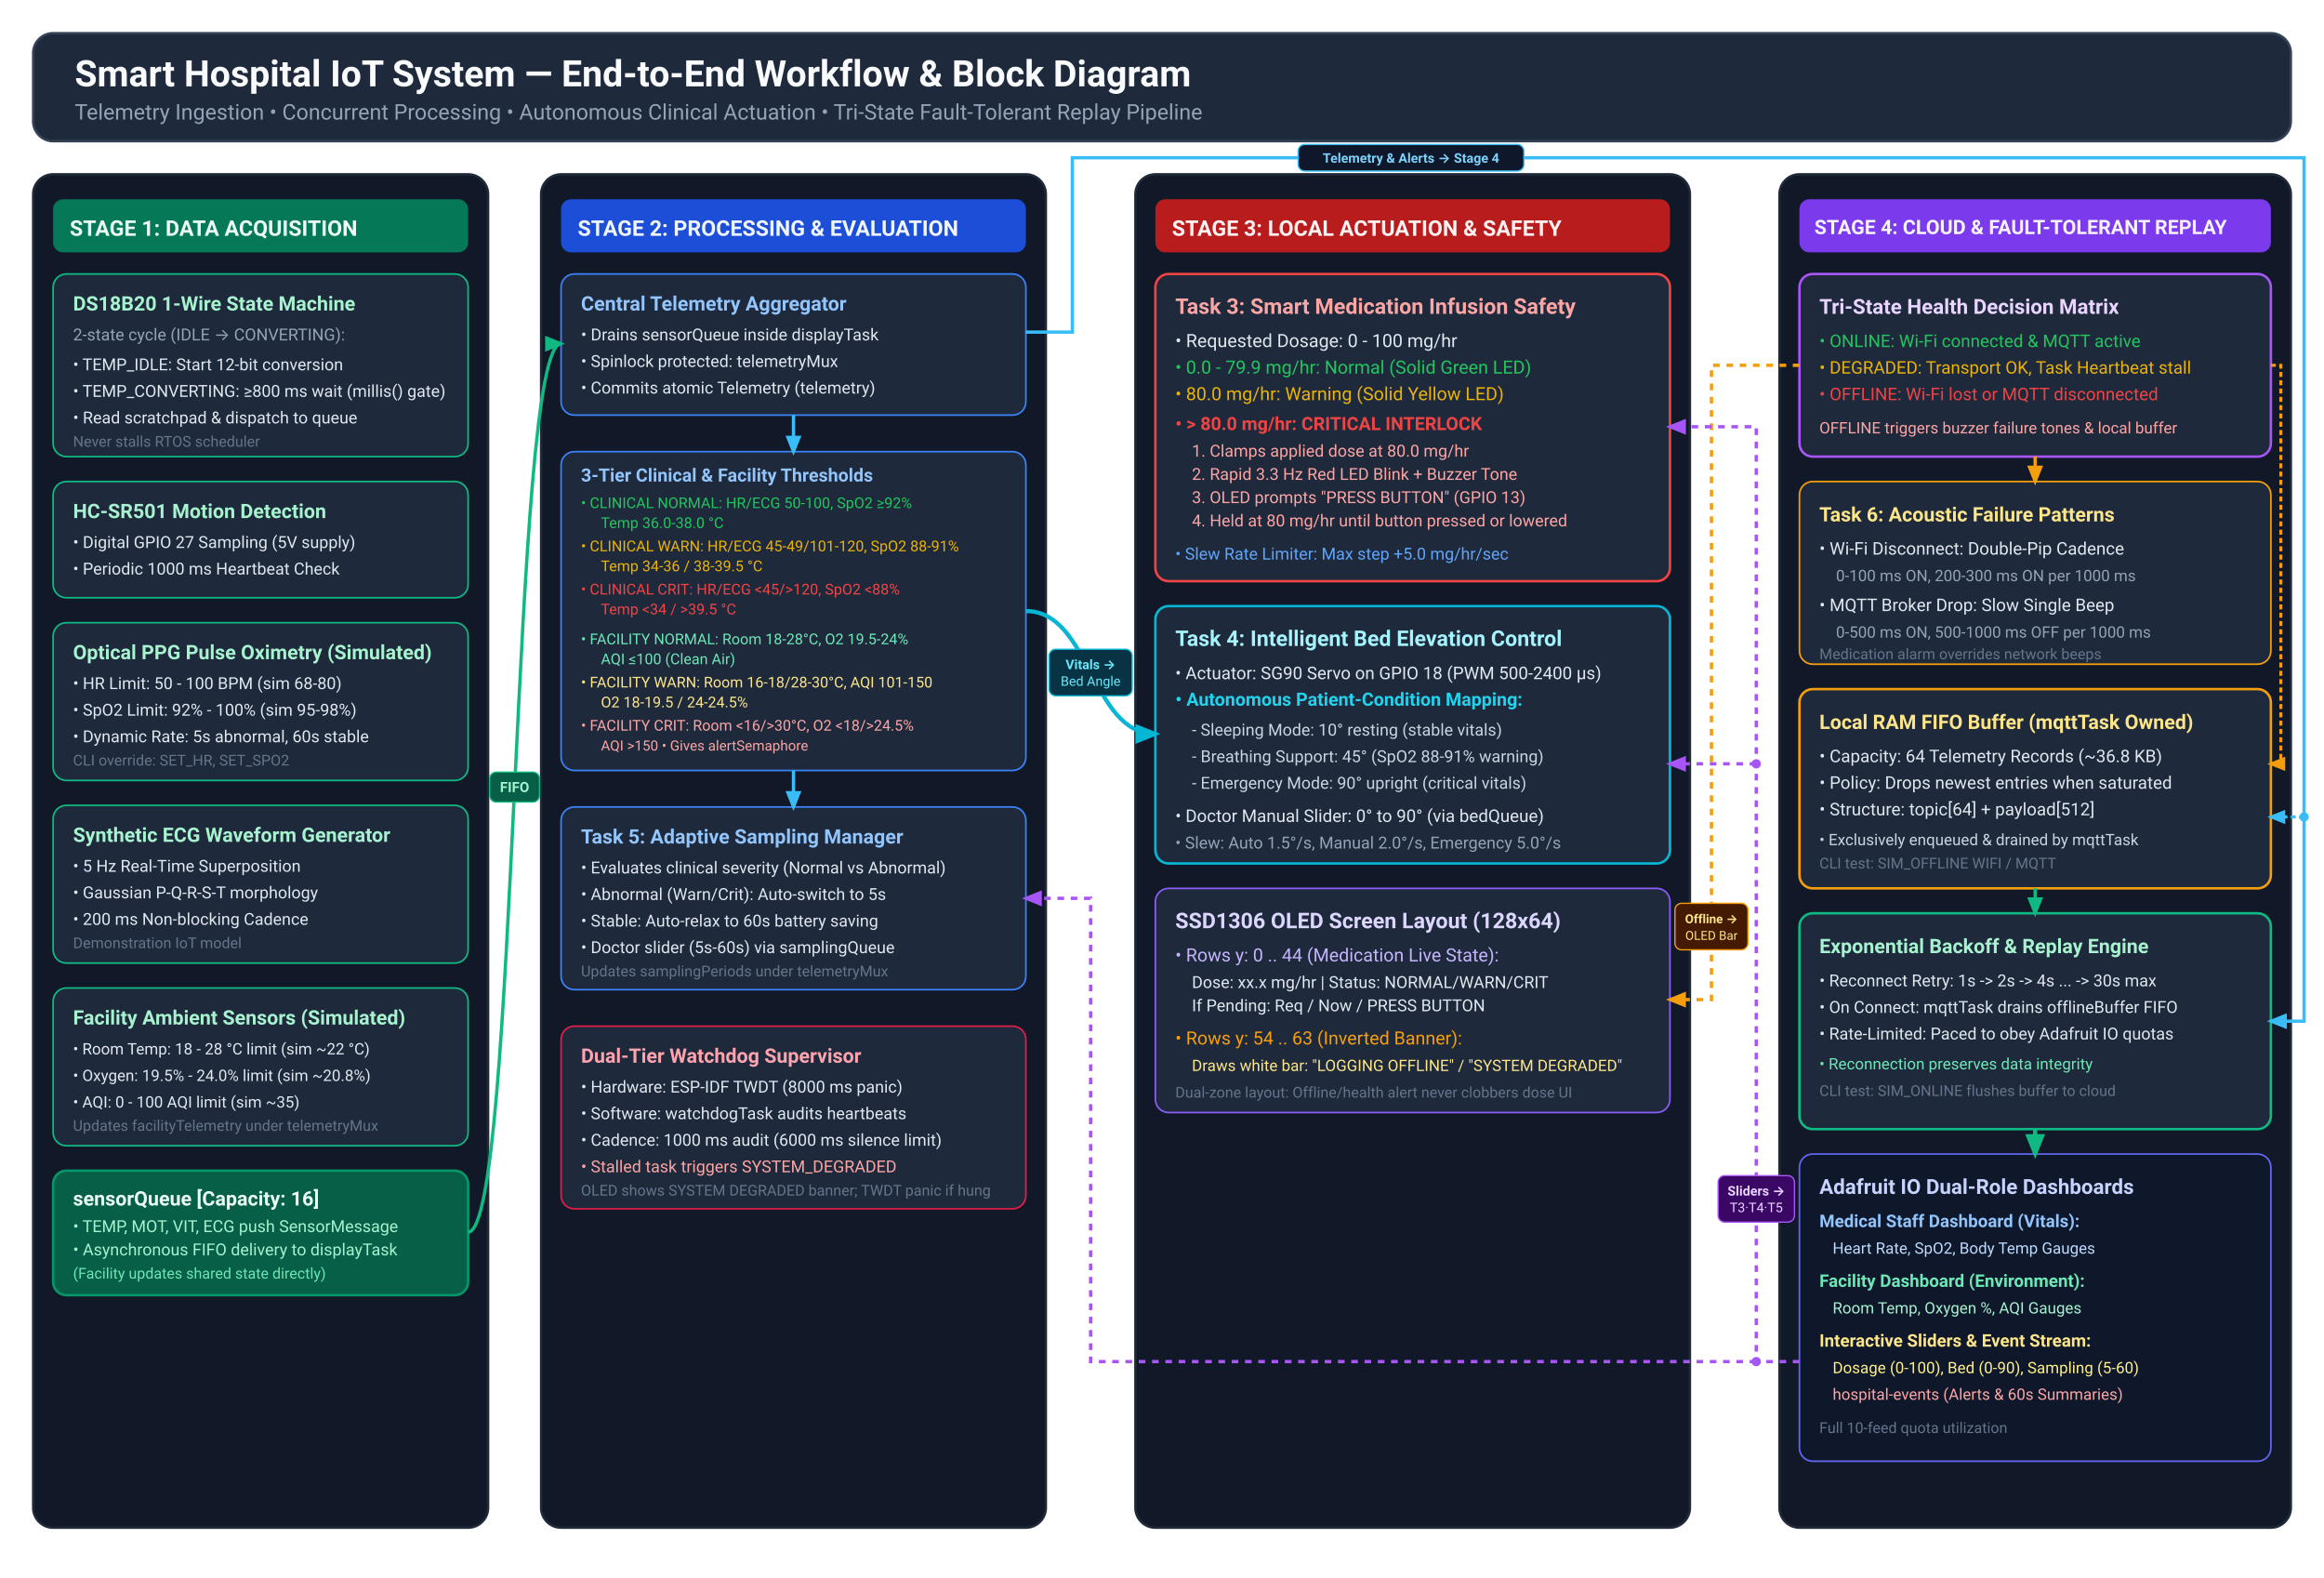
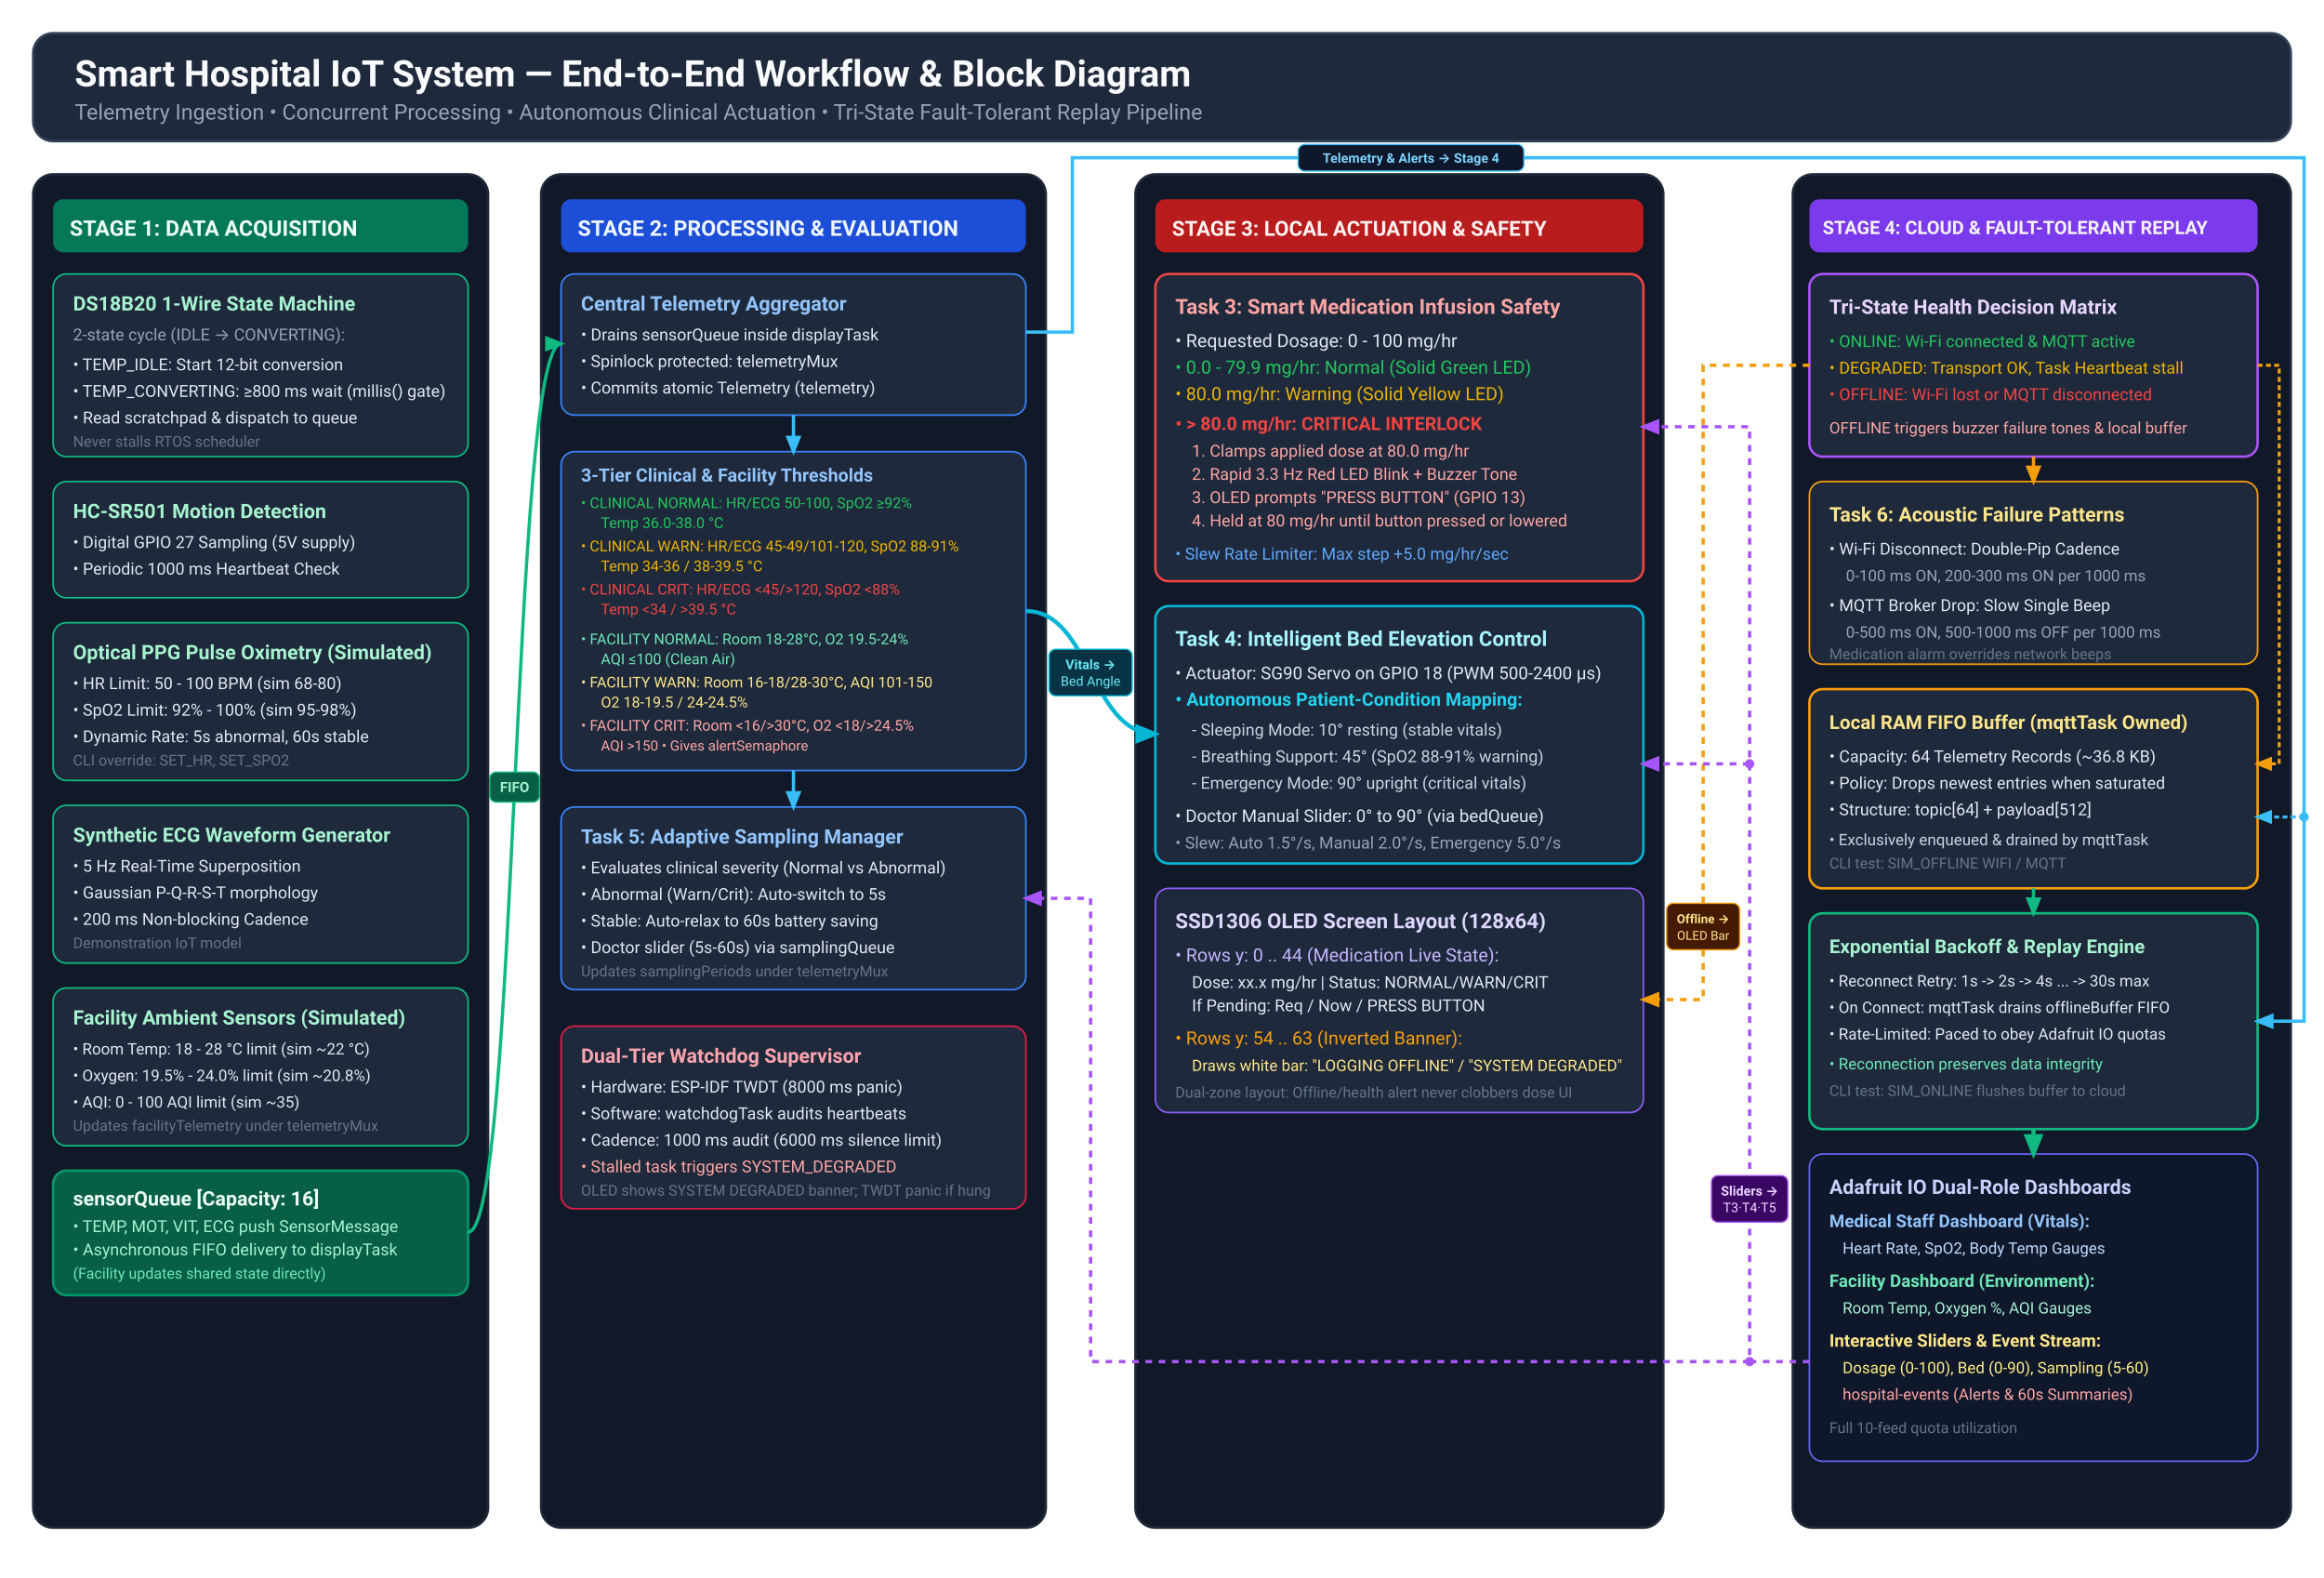
<svg xmlns="http://www.w3.org/2000/svg" viewBox="0 0 1400 950" width="1400" height="950" style="background:#0b1120; font-family:'Segoe UI', -apple-system, BlinkMacSystemFont, Roboto, sans-serif;">
  <defs>
    <linearGradient id="boxGrad1" x1="0%" y1="0%" x2="100%" y2="100%">
      <stop offset="0%" stop-color="#1e293b" />
      <stop offset="100%" stop-color="#0f172a" />
    </linearGradient>
    <linearGradient id="headerGrad" x1="0%" y1="0%" x2="100%" y2="0%">
      <stop offset="0%" stop-color="#1e3a8a" />
      <stop offset="100%" stop-color="#0f172a" />
    </linearGradient>
    <marker id="wfArrowBlue" viewBox="0 0 10 10" refX="8" refY="5" markerWidth="6" markerHeight="6" orient="auto-start-reverse">
      <path d="M 0 1 L 10 5 L 0 9 z" fill="#38bdf8" />
    </marker>
    <marker id="wfArrowGreen" viewBox="0 0 10 10" refX="8" refY="5" markerWidth="6" markerHeight="6" orient="auto-start-reverse">
      <path d="M 0 1 L 10 5 L 0 9 z" fill="#10b981" />
    </marker>
    <marker id="wfArrowAmber" viewBox="0 0 10 10" refX="8" refY="5" markerWidth="6" markerHeight="6" orient="auto-start-reverse">
      <path d="M 0 1 L 10 5 L 0 9 z" fill="#f59e0b" />
    </marker>
    <marker id="wfArrowCyan" viewBox="0 0 10 10" refX="8" refY="5" markerWidth="6" markerHeight="6" orient="auto-start-reverse">
      <path d="M 0 1 L 10 5 L 0 9 z" fill="#06b6d4" />
    </marker>
    <marker id="wfArrowPurple" viewBox="0 0 10 10" refX="8" refY="5" markerWidth="6" markerHeight="6" orient="auto-start-reverse">
      <path d="M 0 1 L 10 5 L 0 9 z" fill="#a855f7" />
    </marker>
  </defs>
  <rect x="20" y="20" width="1360" height="65" rx="12" fill="#1e293b" stroke="#334155" stroke-width="1.5" />
  <text x="45" y="52" fill="#f8fafc" font-size="22" font-weight="bold">Smart Hospital IoT System — End-to-End Workflow &amp; Block Diagram</text>
  <text x="45" y="72" fill="#94a3b8" font-size="13">Telemetry Ingestion • Concurrent Processing • Autonomous Clinical Actuation • Tri-State Fault-Tolerant Replay Pipeline</text>
  <rect x="20" y="105" width="274" height="815" rx="12" fill="#111827" stroke="#1f2937" stroke-width="1.5" />
  <rect x="32" y="120" width="250" height="32" rx="6" fill="#047857" />
  <text x="42" y="142" fill="#ecfdf5" font-size="13" font-weight="bold">STAGE 1: DATA ACQUISITION</text>
  <g transform="translate(32, 165)">
    <rect x="0" y="0" width="250" height="110" rx="8" fill="#1e293b" stroke="#10b981" stroke-width="1" />
    <text x="12" y="22" fill="#a7f3d0" font-size="12" font-weight="bold">DS18B20 1-Wire State Machine</text>
    <text x="12" y="40" fill="#94a3b8" font-size="10">2-state cycle (IDLE → CONVERTING):</text>
    <text x="12" y="58" fill="#e2e8f0" font-size="10">• TEMP_IDLE: Start 12-bit conversion</text>
    <text x="12" y="74" fill="#e2e8f0" font-size="10">• TEMP_CONVERTING: ≥800 ms wait (millis() gate)</text>
    <text x="12" y="90" fill="#e2e8f0" font-size="10">• Read scratchpad &amp; dispatch to queue</text>
    <text x="12" y="104" fill="#64748b" font-size="9">Never stalls RTOS scheduler</text>
    <rect x="0" y="125" width="250" height="70" rx="8" fill="#1e293b" stroke="#10b981" stroke-width="1" />
    <text x="12" y="147" fill="#a7f3d0" font-size="12" font-weight="bold">HC-SR501 Motion Detection</text>
    <text x="12" y="165" fill="#e2e8f0" font-size="10">• Digital GPIO 27 Sampling (5V supply)</text>
    <text x="12" y="181" fill="#e2e8f0" font-size="10">• Periodic 1000 ms Heartbeat Check</text>
    <rect x="0" y="210" width="250" height="95" rx="8" fill="#1e293b" stroke="#10b981" stroke-width="1" />
    <text x="12" y="232" fill="#a7f3d0" font-size="12" font-weight="bold">Optical PPG Pulse Oximetry (Simulated)</text>
    <text x="12" y="250" fill="#e2e8f0" font-size="10">• HR Limit: 50 - 100 BPM (sim 68-80)</text>
    <text x="12" y="266" fill="#e2e8f0" font-size="10">• SpO2 Limit: 92% - 100% (sim 95-98%)</text>
    <text x="12" y="282" fill="#e2e8f0" font-size="10">• Dynamic Rate: 5s abnormal, 60s stable</text>
    <text x="12" y="296" fill="#64748b" font-size="9">CLI override: SET_HR, SET_SPO2</text>
    <rect x="0" y="320" width="250" height="95" rx="8" fill="#1e293b" stroke="#10b981" stroke-width="1" />
    <text x="12" y="342" fill="#a7f3d0" font-size="12" font-weight="bold">Synthetic ECG Waveform Generator</text>
    <text x="12" y="360" fill="#e2e8f0" font-size="10">• 5 Hz Real-Time Superposition</text>
    <text x="12" y="376" fill="#e2e8f0" font-size="10">• Gaussian P-Q-R-S-T morphology</text>
    <text x="12" y="392" fill="#e2e8f0" font-size="10">• 200 ms Non-blocking Cadence</text>
    <text x="12" y="406" fill="#64748b" font-size="9">Demonstration IoT model</text>
    <rect x="0" y="430" width="250" height="95" rx="8" fill="#1e293b" stroke="#10b981" stroke-width="1" />
    <text x="12" y="452" fill="#a7f3d0" font-size="12" font-weight="bold">Facility Ambient Sensors (Simulated)</text>
    <text x="12" y="470" fill="#e2e8f0" font-size="9.5">• Room Temp: 18 - 28 °C limit (sim ~22 °C)</text>
    <text x="12" y="486" fill="#e2e8f0" font-size="9.5">• Oxygen: 19.5% - 24.0% limit (sim ~20.8%)</text>
    <text x="12" y="502" fill="#e2e8f0" font-size="9.5">• AQI: 0 - 100 AQI limit (sim ~35)</text>
    <text x="12" y="516" fill="#64748b" font-size="9">Updates facilityTelemetry under telemetryMux</text>
    <rect x="0" y="540" width="250" height="75" rx="8" fill="#065f46" stroke="#059669" stroke-width="1.5" />
    <text x="12" y="561" fill="#ecfdf5" font-size="12" font-weight="bold">sensorQueue [Capacity: 16]</text>
    <text x="12" y="577" fill="#a7f3d0" font-size="10">• TEMP, MOT, VIT, ECG push SensorMessage</text>
    <text x="12" y="591" fill="#a7f3d0" font-size="10">• Asynchronous FIFO delivery to displayTask</text>
    <text x="12" y="605" fill="#6ee7b7" font-size="9">(Facility updates shared state directly)</text>
  </g>
  <rect x="326" y="105" width="304" height="815" rx="12" fill="#111827" stroke="#1f2937" stroke-width="1.5" />
  <rect x="338" y="120" width="280" height="32" rx="6" fill="#1d4ed8" />
  <text x="348" y="142" fill="#eff6ff" font-size="13" font-weight="bold">STAGE 2: PROCESSING &amp; EVALUATION</text>
  <g transform="translate(338, 165)">
    <rect x="0" y="0" width="280" height="85" rx="8" fill="#1e293b" stroke="#3b82f6" stroke-width="1" />
    <text x="12" y="22" fill="#93c5fd" font-size="12" font-weight="bold">Central Telemetry Aggregator</text>
    <text x="12" y="40" fill="#e2e8f0" font-size="10">• Drains sensorQueue inside displayTask</text>
    <text x="12" y="56" fill="#e2e8f0" font-size="10">• Spinlock protected: telemetryMux</text>
    <text x="12" y="72" fill="#e2e8f0" font-size="10">• Commits atomic Telemetry (telemetry)</text>
    <rect x="0" y="107" width="280" height="192" rx="8" fill="#1e293b" stroke="#3b82f6" stroke-width="1" />
    <text x="12" y="125" fill="#93c5fd" font-size="11" font-weight="bold">3-Tier Clinical &amp; Facility Thresholds</text>
    <text x="12" y="141" fill="#22c55e" font-size="9">• CLINICAL NORMAL: HR/ECG 50-100, SpO2 ≥92%</text>
    <text x="24" y="153" fill="#22c55e" font-size="9">Temp 36.0-38.0 °C</text>
    <text x="12" y="167" fill="#eab308" font-size="9">• CLINICAL WARN: HR/ECG 45-49/101-120, SpO2 88-91%</text>
    <text x="24" y="179" fill="#eab308" font-size="9">Temp 34-36 / 38-39.5 °C</text>
    <text x="12" y="193" fill="#ef4444" font-size="9">• CLINICAL CRIT: HR/ECG &lt;45/&gt;120, SpO2 &lt;88%</text>
    <text x="24" y="205" fill="#ef4444" font-size="9">Temp &lt;34 / &gt;39.5 °C</text>
    <text x="12" y="223" fill="#6ee7b7" font-size="9">• FACILITY NORMAL: Room 18-28°C, O2 19.5-24%</text>
    <text x="24" y="235" fill="#6ee7b7" font-size="9">AQI ≤100 (Clean Air)</text>
    <text x="12" y="249" fill="#fde68a" font-size="9">• FACILITY WARN: Room 16-18/28-30°C, AQI 101-150</text>
    <text x="24" y="261" fill="#fde68a" font-size="9">O2 18-19.5 / 24-24.5%</text>
    <text x="12" y="275" fill="#fca5a5" font-size="9">• FACILITY CRIT: Room &lt;16/&gt;30°C, O2 &lt;18/&gt;24.5%</text>
    <text x="24" y="287" fill="#fca5a5" font-size="8.5">AQI &gt;150 • Gives alertSemaphore</text>
    <rect x="0" y="321" width="280" height="110" rx="8" fill="#1e293b" stroke="#3b82f6" stroke-width="1" />
    <text x="12" y="343" fill="#93c5fd" font-size="12" font-weight="bold">Task 5: Adaptive Sampling Manager</text>
    <text x="12" y="361" fill="#e2e8f0" font-size="10">• Evaluates clinical severity (Normal vs Abnormal)</text>
    <text x="12" y="377" fill="#e2e8f0" font-size="10">• Abnormal (Warn/Crit): Auto-switch to 5s</text>
    <text x="12" y="393" fill="#e2e8f0" font-size="10">• Stable: Auto-relax to 60s battery saving</text>
    <text x="12" y="409" fill="#e2e8f0" font-size="10">• Doctor slider (5s-60s) via samplingQueue</text>
    <text x="12" y="423" fill="#64748b" font-size="9">Updates samplingPeriods under telemetryMux</text>
    <rect x="0" y="453" width="280" height="110" rx="8" fill="#1e293b" stroke="#e11d48" stroke-width="1" />
    <text x="12" y="475" fill="#fda4af" font-size="12" font-weight="bold">Dual-Tier Watchdog Supervisor</text>
    <text x="12" y="493" fill="#e2e8f0" font-size="10">• Hardware: ESP-IDF TWDT (8000 ms panic)</text>
    <text x="12" y="509" fill="#e2e8f0" font-size="10">• Software: watchdogTask audits heartbeats</text>
    <text x="12" y="525" fill="#e2e8f0" font-size="10">• Cadence: 1000 ms audit (6000 ms silence limit)</text>
    <text x="12" y="541" fill="#fca5a5" font-size="10">• Stalled task triggers SYSTEM_DEGRADED</text>
    <text x="12" y="555" fill="#64748b" font-size="9">OLED shows SYSTEM DEGRADED banner; TWDT panic if hung</text>
  </g>
-   <rect x="684" y="105" width="334" height="815" rx="12" fill="#111827" stroke="#1f2937" stroke-width="1.5" />
-   <rect x="696" y="120" width="310" height="32" rx="6" fill="#b91c1c" />
-   <text x="706" y="142" fill="#fef2f2" font-size="13" font-weight="bold">STAGE 3: LOCAL ACTUATION &amp; SAFETY</text>
+   <rect x="684" y="105" width="318" height="815" rx="12" fill="#111827" stroke="#1f2937" stroke-width="1.5" />
+   <rect x="696" y="120" width="294" height="32" rx="6" fill="#b91c1c" />
+   <text x="706" y="142" fill="#fef2f2" font-size="12.5" font-weight="bold">STAGE 3: LOCAL ACTUATION &amp; SAFETY</text>
  <g transform="translate(696, 165)">
-     <rect x="0" y="0" width="310" height="185" rx="8" fill="#1e293b" stroke="#ef4444" stroke-width="1.5" />
-     <text x="12" y="24" fill="#fca5a5" font-size="13" font-weight="bold">Task 3: Smart Medication Infusion Safety</text>
+     <rect x="0" y="0" width="294" height="185" rx="8" fill="#1e293b" stroke="#ef4444" stroke-width="1.5" />
+     <text x="12" y="24" fill="#fca5a5" font-size="12.5" font-weight="bold">Task 3: Smart Medication Infusion Safety</text>
    <text x="12" y="44" fill="#e2e8f0" font-size="11">• Requested Dosage: 0 - 100 mg/hr</text>
    <text x="12" y="60" fill="#22c55e" font-size="11">• 0.0 - 79.9 mg/hr: Normal (Solid Green LED)</text>
    <text x="12" y="76" fill="#eab308" font-size="11">• 80.0 mg/hr: Warning (Solid Yellow LED)</text>
    <text x="12" y="94" fill="#ef4444" font-size="11" font-weight="bold">• &gt; 80.0 mg/hr: CRITICAL INTERLOCK</text>
    <text x="22" y="110" fill="#fca5a5" font-size="10">1. Clamps applied dose at 80.0 mg/hr</text>
    <text x="22" y="124" fill="#fca5a5" font-size="10">2. Rapid 3.3 Hz Red LED Blink + Buzzer Tone</text>
    <text x="22" y="138" fill="#fca5a5" font-size="10">3. OLED prompts "PRESS BUTTON" (GPIO 13)</text>
    <text x="22" y="152" fill="#fca5a5" font-size="10">4. Held at 80 mg/hr until button pressed or lowered</text>
    <text x="12" y="172" fill="#60a5fa" font-size="10">• Slew Rate Limiter: Max step +5.0 mg/hr/sec</text>
-     <rect x="0" y="200" width="310" height="155" rx="8" fill="#1e293b" stroke="#06b6d4" stroke-width="1.5" />
-     <text x="12" y="224" fill="#a5f3fc" font-size="13" font-weight="bold">Task 4: Intelligent Bed Elevation Control</text>
+     <rect x="0" y="200" width="294" height="155" rx="8" fill="#1e293b" stroke="#06b6d4" stroke-width="1.5" />
+     <text x="12" y="224" fill="#a5f3fc" font-size="12.5" font-weight="bold">Task 4: Intelligent Bed Elevation Control</text>
    <text x="12" y="244" fill="#e2e8f0" font-size="10.5">• Actuator: SG90 Servo on GPIO 18 (PWM 500-2400 μs)</text>
    <text x="12" y="260" fill="#22d3ee" font-size="11" font-weight="bold">• Autonomous Patient-Condition Mapping:</text>
    <text x="22" y="278" fill="#cbd5e1" font-size="10">- Sleeping Mode: 10° resting (stable vitals)</text>
    <text x="22" y="294" fill="#cbd5e1" font-size="10">- Breathing Support: 45° (SpO2 88-91% warning)</text>
    <text x="22" y="310" fill="#cbd5e1" font-size="10">- Emergency Mode: 90° upright (critical vitals)</text>
    <text x="12" y="330" fill="#e2e8f0" font-size="10.5">• Doctor Manual Slider: 0° to 90° (via bedQueue)</text>
    <text x="12" y="346" fill="#94a3b8" font-size="10">• Slew: Auto 1.5°/s, Manual 2.0°/s, Emergency 5.0°/s</text>
-     <rect x="0" y="370" width="310" height="135" rx="8" fill="#1e293b" stroke="#8b5cf6" stroke-width="1" />
-     <text x="12" y="394" fill="#ddd6fe" font-size="13" font-weight="bold">SSD1306 OLED Screen Layout (128x64)</text>
+     <rect x="0" y="370" width="294" height="135" rx="8" fill="#1e293b" stroke="#8b5cf6" stroke-width="1" />
+     <text x="12" y="394" fill="#ddd6fe" font-size="12.5" font-weight="bold">SSD1306 OLED Screen Layout (128x64)</text>
    <text x="12" y="414" fill="#c4b5fd" font-size="11">• Rows y: 0 .. 44 (Medication Live State):</text>
    <text x="22" y="430" fill="#e2e8f0" font-size="10">Dose: xx.x mg/hr | Status: NORMAL/WARN/CRIT</text>
    <text x="22" y="444" fill="#e2e8f0" font-size="10">If Pending: Req / Now / PRESS BUTTON</text>
    <text x="12" y="464" fill="#f59e0b" font-size="11">• Rows y: 54 .. 63 (Inverted Banner):</text>
    <text x="22" y="480" fill="#fde68a" font-size="9.5">Draws white bar: "LOGGING OFFLINE" / "SYSTEM DEGRADED"</text>
    <text x="12" y="496" fill="#64748b" font-size="9">Dual-zone layout: Offline/health alert never clobbers dose UI</text>
  </g>
-   <rect x="1072" y="105" width="308" height="815" rx="12" fill="#111827" stroke="#1f2937" stroke-width="1.5" />
-   <rect x="1084" y="120" width="284" height="32" rx="6" fill="#7c3aed" />
-   <text x="1093" y="141" fill="#f5f3ff" font-size="12" font-weight="bold">STAGE 4: CLOUD &amp; FAULT-TOLERANT REPLAY</text>
-   <g transform="translate(1084, 165)">
-     <rect x="0" y="0" width="284" height="110" rx="8" fill="#1e293b" stroke="#a855f7" stroke-width="1.5" />
-     <text x="12" y="24" fill="#e9d5ff" font-size="12.5" font-weight="bold">Tri-State Health Decision Matrix</text>
-     <text x="12" y="44" fill="#22c55e" font-size="10.5">• ONLINE: Wi-Fi connected &amp; MQTT active</text>
-     <text x="12" y="60" fill="#eab308" font-size="10.5">• DEGRADED: Transport OK, Task Heartbeat stall</text>
-     <text x="12" y="76" fill="#ef4444" font-size="10.5">• OFFLINE: Wi-Fi lost or MQTT disconnected</text>
+   <rect x="1080" y="105" width="300" height="815" rx="12" fill="#111827" stroke="#1f2937" stroke-width="1.5" />
+   <rect x="1090" y="120" width="270" height="32" rx="6" fill="#7c3aed" />
+   <text x="1098" y="141" fill="#f5f3ff" font-size="11.2" font-weight="bold">STAGE 4: CLOUD &amp; FAULT-TOLERANT REPLAY</text>
+   <g transform="translate(1090, 165)">
+     <rect x="0" y="0" width="270" height="110" rx="8" fill="#1e293b" stroke="#a855f7" stroke-width="1.5" />
+     <text x="12" y="24" fill="#e9d5ff" font-size="12" font-weight="bold">Tri-State Health Decision Matrix</text>
+     <text x="12" y="44" fill="#22c55e" font-size="10">• ONLINE: Wi-Fi connected &amp; MQTT active</text>
+     <text x="12" y="60" fill="#eab308" font-size="10">• DEGRADED: Transport OK, Task Heartbeat stall</text>
+     <text x="12" y="76" fill="#ef4444" font-size="10">• OFFLINE: Wi-Fi lost or MQTT disconnected</text>
    <text x="12" y="96" fill="#fca5a5" font-size="9.5">OFFLINE triggers buzzer failure tones &amp; local buffer</text>
-     <rect x="0" y="125" width="284" height="110" rx="8" fill="#1e293b" stroke="#f59e0b" stroke-width="1" />
+     <rect x="0" y="125" width="270" height="110" rx="8" fill="#1e293b" stroke="#f59e0b" stroke-width="1" />
    <text x="12" y="149" fill="#fde68a" font-size="12" font-weight="bold">Task 6: Acoustic Failure Patterns</text>
-     <text x="12" y="169" fill="#e2e8f0" font-size="10.5">• Wi-Fi Disconnect: Double-Pip Cadence</text>
+     <text x="12" y="169" fill="#e2e8f0" font-size="10">• Wi-Fi Disconnect: Double-Pip Cadence</text>
    <text x="22" y="185" fill="#94a3b8" font-size="9.5">0-100 ms ON, 200-300 ms ON per 1000 ms</text>
-     <text x="12" y="203" fill="#e2e8f0" font-size="10.5">• MQTT Broker Drop: Slow Single Beep</text>
+     <text x="12" y="203" fill="#e2e8f0" font-size="10">• MQTT Broker Drop: Slow Single Beep</text>
    <text x="22" y="219" fill="#94a3b8" font-size="9.5">0-500 ms ON, 500-1000 ms OFF per 1000 ms</text>
    <text x="12" y="232" fill="#64748b" font-size="9">Medication alarm overrides network beeps</text>
-     <rect x="0" y="250" width="284" height="120" rx="8" fill="#1e293b" stroke="#f59e0b" stroke-width="1.5" />
-     <text x="12" y="274" fill="#fde68a" font-size="12" font-weight="bold">Local RAM FIFO Buffer (mqttTask Owned)</text>
-     <text x="12" y="294" fill="#e2e8f0" font-size="10.5">• Capacity: 64 Telemetry Records (~36.8 KB)</text>
-     <text x="12" y="310" fill="#e2e8f0" font-size="10.5">• Policy: Drops newest entries when saturated</text>
-     <text x="12" y="326" fill="#e2e8f0" font-size="10.5">• Structure: topic[64] + payload[512]</text>
+     <rect x="0" y="250" width="270" height="120" rx="8" fill="#1e293b" stroke="#f59e0b" stroke-width="1.5" />
+     <text x="12" y="274" fill="#fde68a" font-size="11.5" font-weight="bold">Local RAM FIFO Buffer (mqttTask Owned)</text>
+     <text x="12" y="294" fill="#e2e8f0" font-size="10">• Capacity: 64 Telemetry Records (~36.8 KB)</text>
+     <text x="12" y="310" fill="#e2e8f0" font-size="10">• Policy: Drops newest entries when saturated</text>
+     <text x="12" y="326" fill="#e2e8f0" font-size="10">• Structure: topic[64] + payload[512]</text>
    <text x="12" y="344" fill="#cbd5e1" font-size="9.5">• Exclusively enqueued &amp; drained by mqttTask</text>
    <text x="12" y="358" fill="#64748b" font-size="9">CLI test: SIM_OFFLINE WIFI / MQTT</text>
-     <rect x="0" y="385" width="284" height="130" rx="8" fill="#1e293b" stroke="#10b981" stroke-width="1.5" />
-     <text x="12" y="409" fill="#a7f3d0" font-size="12" font-weight="bold">Exponential Backoff &amp; Replay Engine</text>
-     <text x="12" y="429" fill="#e2e8f0" font-size="10">• Reconnect Retry: 1s -&gt; 2s -&gt; 4s ... -&gt; 30s max</text>
-     <text x="12" y="445" fill="#e2e8f0" font-size="10">• On Connect: mqttTask drains offlineBuffer FIFO</text>
-     <text x="12" y="461" fill="#e2e8f0" font-size="10">• Rate-Limited: Paced to obey Adafruit IO quotas</text>
+     <rect x="0" y="385" width="270" height="130" rx="8" fill="#1e293b" stroke="#10b981" stroke-width="1.5" />
+     <text x="12" y="409" fill="#a7f3d0" font-size="11.5" font-weight="bold">Exponential Backoff &amp; Replay Engine</text>
+     <text x="12" y="429" fill="#e2e8f0" font-size="9.5">• Reconnect Retry: 1s -&gt; 2s -&gt; 4s ... -&gt; 30s max</text>
+     <text x="12" y="445" fill="#e2e8f0" font-size="9.5">• On Connect: mqttTask drains offlineBuffer FIFO</text>
+     <text x="12" y="461" fill="#e2e8f0" font-size="9.5">• Rate-Limited: Paced to obey Adafruit IO quotas</text>
    <text x="12" y="479" fill="#6ee7b7" font-size="9.5">• Reconnection preserves data integrity</text>
    <text x="12" y="495" fill="#64748b" font-size="9">CLI test: SIM_ONLINE flushes buffer to cloud</text>
-     <rect x="0" y="530" width="284" height="185" rx="8" fill="#0f172a" stroke="#6366f1" stroke-width="1" />
-     <text x="12" y="554" fill="#c7d2fe" font-size="12.5" font-weight="bold">Adafruit IO Dual-Role Dashboards</text>
+     <rect x="0" y="530" width="270" height="185" rx="8" fill="#0f172a" stroke="#6366f1" stroke-width="1" />
+     <text x="12" y="554" fill="#c7d2fe" font-size="12" font-weight="bold">Adafruit IO Dual-Role Dashboards</text>
    <text x="12" y="574" fill="#93c5fd" font-size="10.5" font-weight="bold">Medical Staff Dashboard (Vitals):</text>
    <text x="20" y="590" fill="#bfdbfe" font-size="9.5">Heart Rate, SpO2, Body Temp Gauges</text>
    <text x="12" y="610" fill="#6ee7b7" font-size="10.5" font-weight="bold">Facility Dashboard (Environment):</text>
    <text x="20" y="626" fill="#a7f3d0" font-size="9.5">Room Temp, Oxygen %, AQI Gauges</text>
    <text x="12" y="646" fill="#fde68a" font-size="10.5" font-weight="bold">Interactive Sliders &amp; Event Stream:</text>
    <text x="20" y="662" fill="#fef08a" font-size="9.5">Dosage (0-100), Bed (0-90), Sampling (5-60)</text>
    <text x="20" y="678" fill="#fca5a5" font-size="9.5">hospital-events (Alerts &amp; 60s Summaries)</text>
    <text x="12" y="698" fill="#64748b" font-size="9">Full 10-feed quota utilization</text>
  </g>
  <path d="M 282 742 C 312 742, 308 207, 338 207" stroke="#10b981" stroke-width="2" fill="none" marker-end="url(#wfArrowGreen)" />
  <rect x="295" y="465" width="30" height="18" rx="4" fill="#065f46" stroke="#10b981" stroke-width="0.8" />
  <text x="310" y="477" text-anchor="middle" fill="#a7f3d0" font-size="8.5" font-weight="bold">FIFO</text>
  <path d="M 478 250 L 478 272" stroke="#38bdf8" stroke-width="2" fill="none" marker-end="url(#wfArrowBlue)" />
  <path d="M 478 464 L 478 486" stroke="#38bdf8" stroke-width="2" fill="none" marker-end="url(#wfArrowBlue)" />
  <path d="M 618 368 C 657 368, 657 442, 696 442" stroke="#06b6d4" stroke-width="2.5" fill="none" marker-end="url(#wfArrowCyan)" />
  <rect x="632" y="391" width="50" height="28" rx="4" fill="#083344" stroke="#06b6d4" stroke-width="0.8" />
  <text x="657" y="403" text-anchor="middle" fill="#67e8f9" font-size="8" font-weight="bold">Vitals →</text>
  <text x="657" y="413" text-anchor="middle" fill="#67e8f9" font-size="8">Bed Angle</text>
-   <path d="M 1226 275 L 1226 290" stroke="#f59e0b" stroke-width="2" fill="none" marker-end="url(#wfArrowAmber)" />
-   <path d="M 1368 220 L 1374 220 L 1374 460 L 1368 460" stroke="#f59e0b" stroke-width="1.8" stroke-dasharray="3,2" fill="none" marker-end="url(#wfArrowAmber)" />
-   <path d="M 1226 535 L 1226 550" stroke="#10b981" stroke-width="2" fill="none" marker-end="url(#wfArrowGreen)" />
-   <path d="M 1226 680 L 1226 695" stroke="#10b981" stroke-width="2.5" fill="none" marker-end="url(#wfArrowGreen)" />
-   <path d="M 618 200 L 646 200 L 646 95 L 1388 95 L 1388 615 L 1368 615" stroke="#38bdf8" stroke-width="2" fill="none" marker-end="url(#wfArrowBlue)" />
-   <path d="M 1388 492 L 1368 492" stroke="#38bdf8" stroke-width="1.8" stroke-dasharray="3,2" fill="none" marker-end="url(#wfArrowBlue)" />
+   <path d="M 1225 275 L 1225 290" stroke="#f59e0b" stroke-width="2" fill="none" marker-end="url(#wfArrowAmber)" />
+   <path d="M 1360 220 L 1373 220 L 1373 460 L 1360 460" stroke="#f59e0b" stroke-width="1.8" stroke-dasharray="3,2" fill="none" marker-end="url(#wfArrowAmber)" />
+   <path d="M 1225 535 L 1225 550" stroke="#10b981" stroke-width="2" fill="none" marker-end="url(#wfArrowGreen)" />
+   <path d="M 1225 680 L 1225 695" stroke="#10b981" stroke-width="2.5" fill="none" marker-end="url(#wfArrowGreen)" />
+   <path d="M 618 200 L 646 200 L 646 95 L 1388 95 L 1388 615 L 1360 615" stroke="#38bdf8" stroke-width="2" fill="none" marker-end="url(#wfArrowBlue)" />
+   <path d="M 1388 492 L 1360 492" stroke="#38bdf8" stroke-width="1.8" stroke-dasharray="3,2" fill="none" marker-end="url(#wfArrowBlue)" />
  <circle cx="1388" cy="492" r="2.8" fill="#38bdf8" />
  <rect x="782" y="87" width="136" height="16" rx="4" fill="#0f172a" stroke="#38bdf8" stroke-width="0.8" />
  <text x="850" y="98" text-anchor="middle" fill="#7dd3fc" font-size="8" font-weight="bold">Telemetry &amp; Alerts → Stage 4</text>
-   <path d="M 1084 220 L 1031 220 L 1031 602 L 1006 602" stroke="#f59e0b" stroke-width="2" stroke-dasharray="4,4" fill="none" marker-end="url(#wfArrowAmber)" />
-   <rect x="1009" y="544" width="44" height="28" rx="4" fill="#451a03" stroke="#f59e0b" stroke-width="0.8" />
-   <text x="1031" y="556" text-anchor="middle" fill="#fde68a" font-size="7.5" font-weight="bold">Offline →</text>
-   <text x="1031" y="566" text-anchor="middle" fill="#fde68a" font-size="7.5">OLED Bar</text>
-   <path d="M 1084 820 L 1058 820 L 1058 257 L 1006 257" stroke="#a855f7" stroke-width="2" stroke-dasharray="4,4" fill="none" marker-end="url(#wfArrowPurple)" />
-   <path d="M 1058 460 L 1006 460" stroke="#a855f7" stroke-width="2" stroke-dasharray="4,4" fill="none" marker-end="url(#wfArrowPurple)" />
-   <circle cx="1058" cy="460" r="2.8" fill="#a855f7" />
-   <path d="M 1058 820 L 657 820 L 657 541 L 618 541" stroke="#a855f7" stroke-width="2" stroke-dasharray="4,4" fill="none" marker-end="url(#wfArrowPurple)" />
-   <circle cx="1058" cy="820" r="2.8" fill="#a855f7" />
-   <rect x="1035" y="708" width="46" height="28" rx="4" fill="#3b0764" stroke="#a855f7" stroke-width="0.8" />
-   <text x="1058" y="720" text-anchor="middle" fill="#e9d5ff" font-size="8" font-weight="bold">Sliders →</text>
-   <text x="1058" y="730" text-anchor="middle" fill="#e9d5ff" font-size="8">T3·T4·T5</text>
+   <path d="M 1090 220 L 1026 220 L 1026 602 L 990 602" stroke="#f59e0b" stroke-width="2" stroke-dasharray="4,4" fill="none" marker-end="url(#wfArrowAmber)" />
+   <rect x="1004" y="544" width="44" height="28" rx="4" fill="#451a03" stroke="#f59e0b" stroke-width="0.8" />
+   <text x="1026" y="556" text-anchor="middle" fill="#fde68a" font-size="7.5" font-weight="bold">Offline →</text>
+   <text x="1026" y="566" text-anchor="middle" fill="#fde68a" font-size="7.5">OLED Bar</text>
+   <path d="M 1090 820 L 1054 820 L 1054 257 L 990 257" stroke="#a855f7" stroke-width="2" stroke-dasharray="4,4" fill="none" marker-end="url(#wfArrowPurple)" />
+   <path d="M 1054 460 L 990 460" stroke="#a855f7" stroke-width="2" stroke-dasharray="4,4" fill="none" marker-end="url(#wfArrowPurple)" />
+   <circle cx="1054" cy="460" r="2.8" fill="#a855f7" />
+   <path d="M 1054 820 L 657 820 L 657 541 L 618 541" stroke="#a855f7" stroke-width="2" stroke-dasharray="4,4" fill="none" marker-end="url(#wfArrowPurple)" />
+   <circle cx="1054" cy="820" r="2.8" fill="#a855f7" />
+   <rect x="1031" y="708" width="46" height="28" rx="4" fill="#3b0764" stroke="#a855f7" stroke-width="0.8" />
+   <text x="1054" y="720" text-anchor="middle" fill="#e9d5ff" font-size="8" font-weight="bold">Sliders →</text>
+   <text x="1054" y="730" text-anchor="middle" fill="#e9d5ff" font-size="8">T3·T4·T5</text>
</svg>
